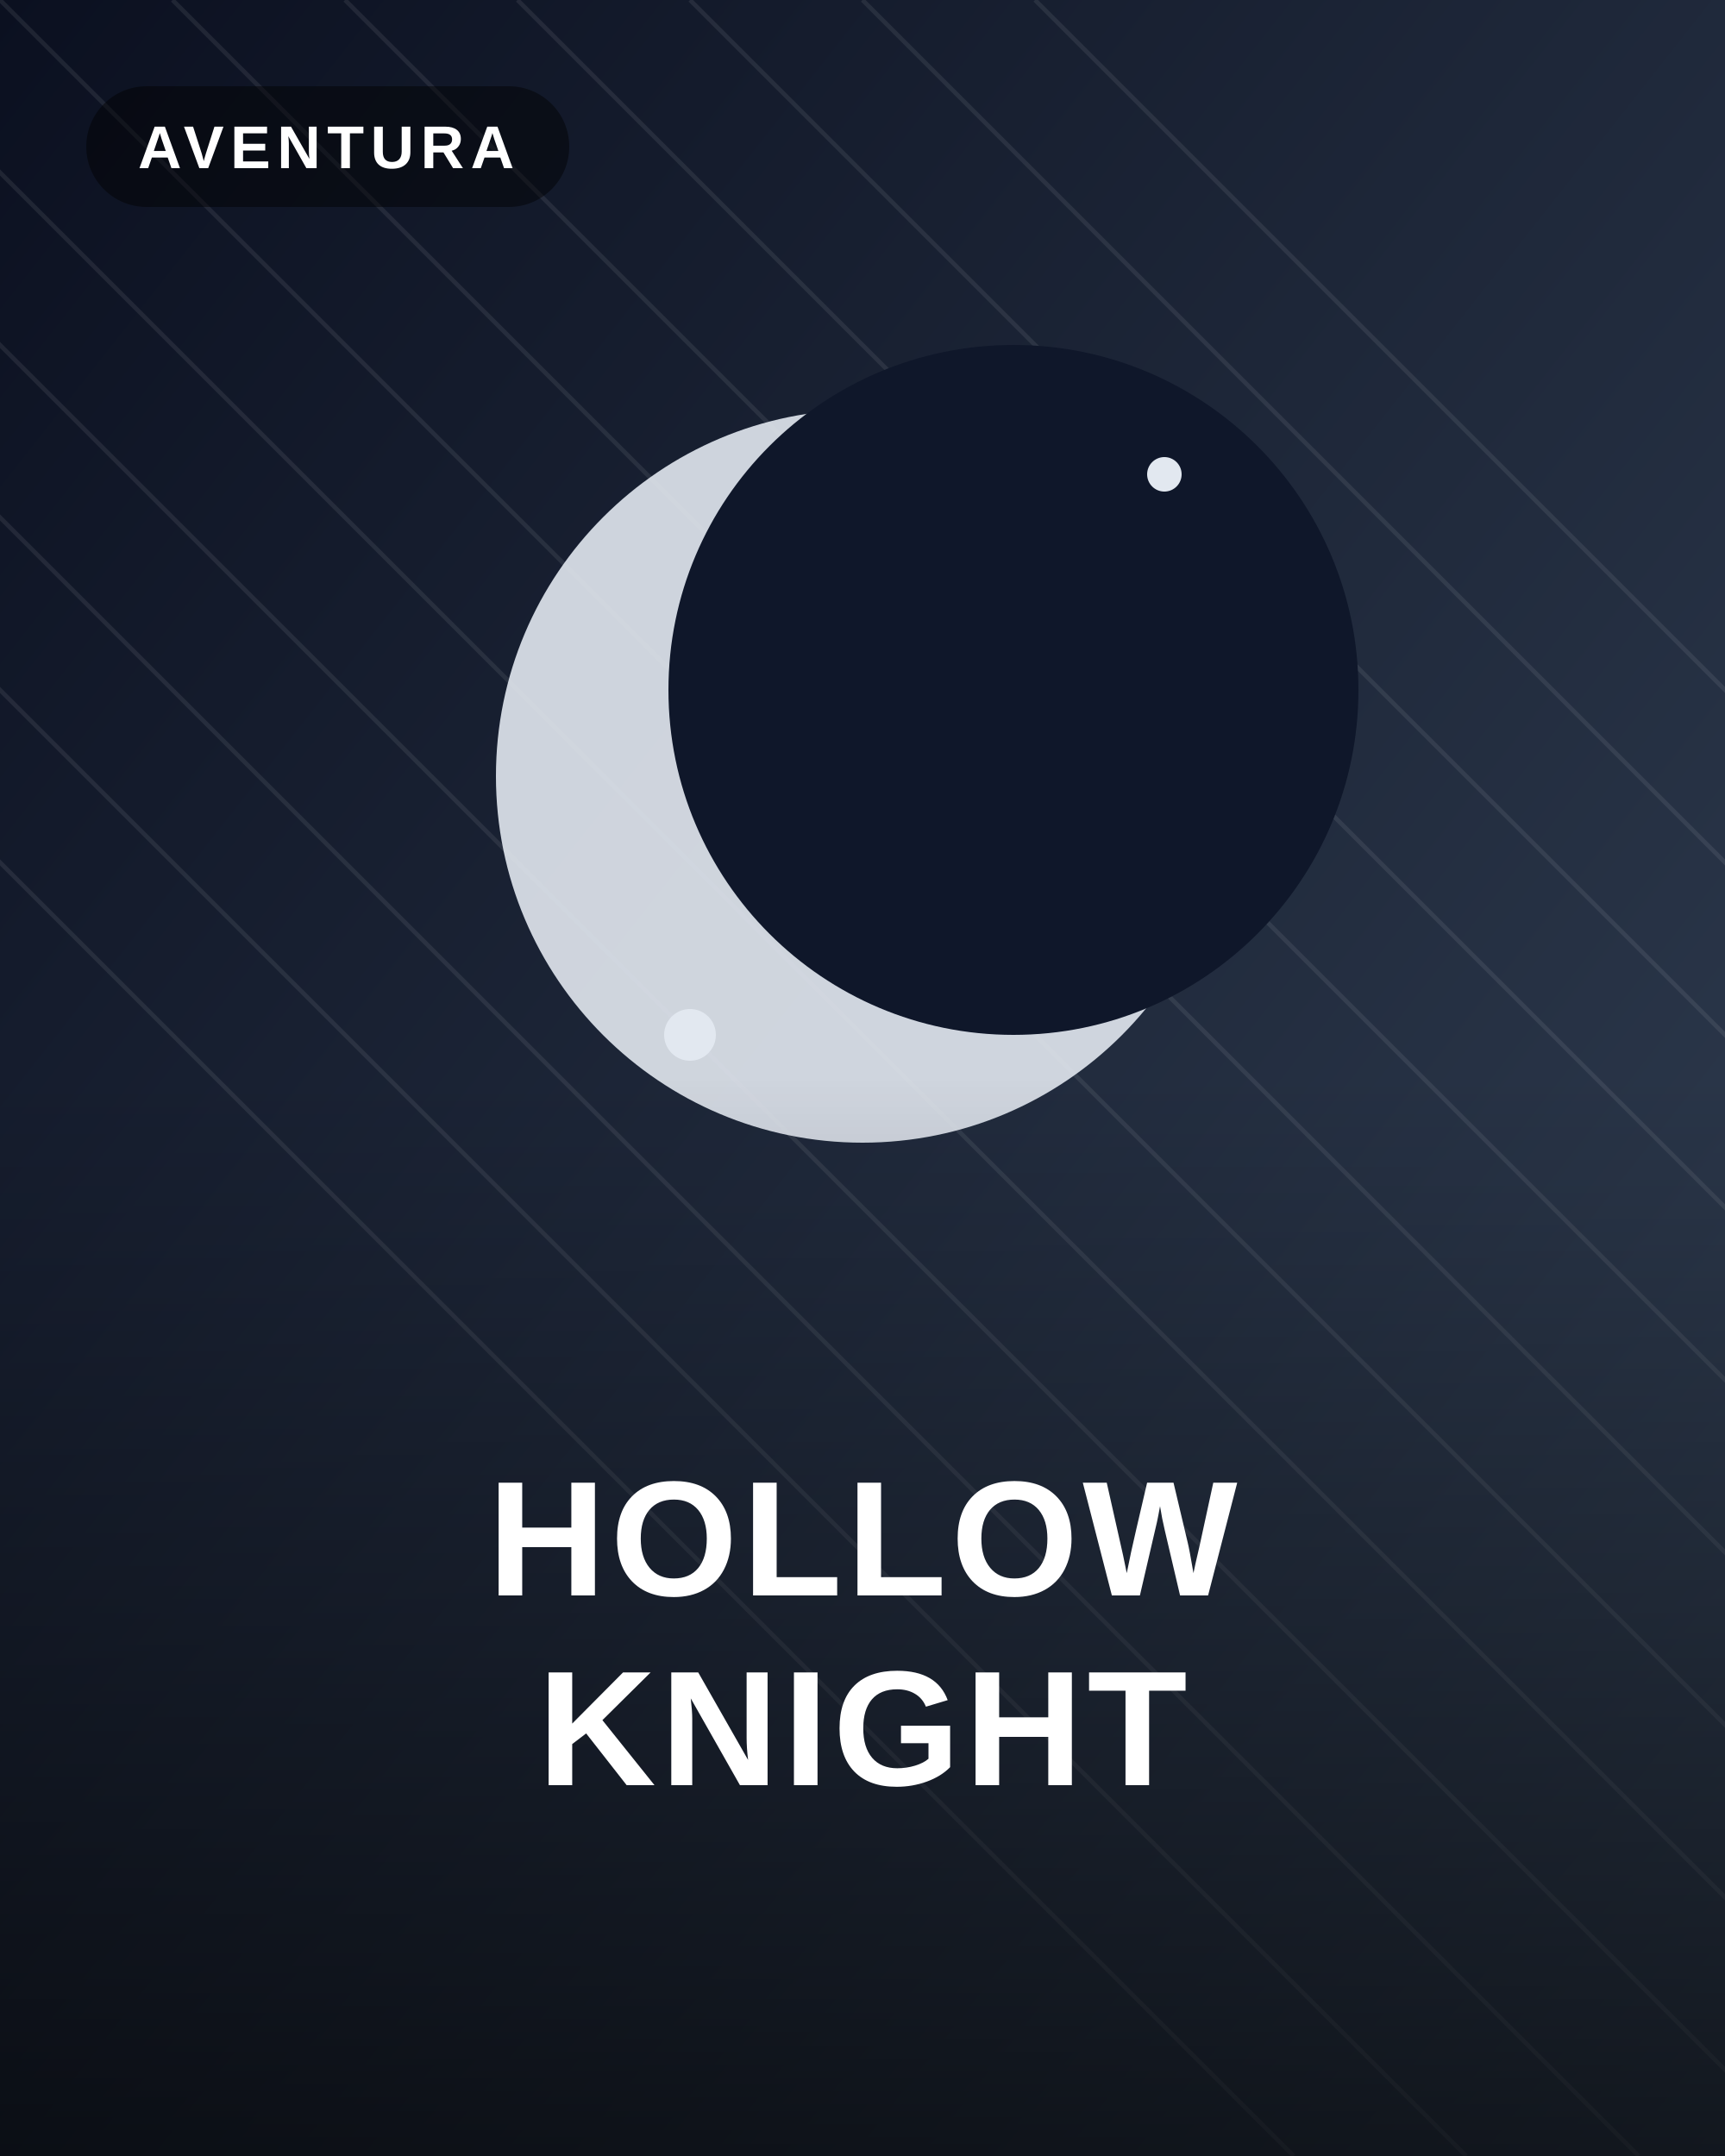
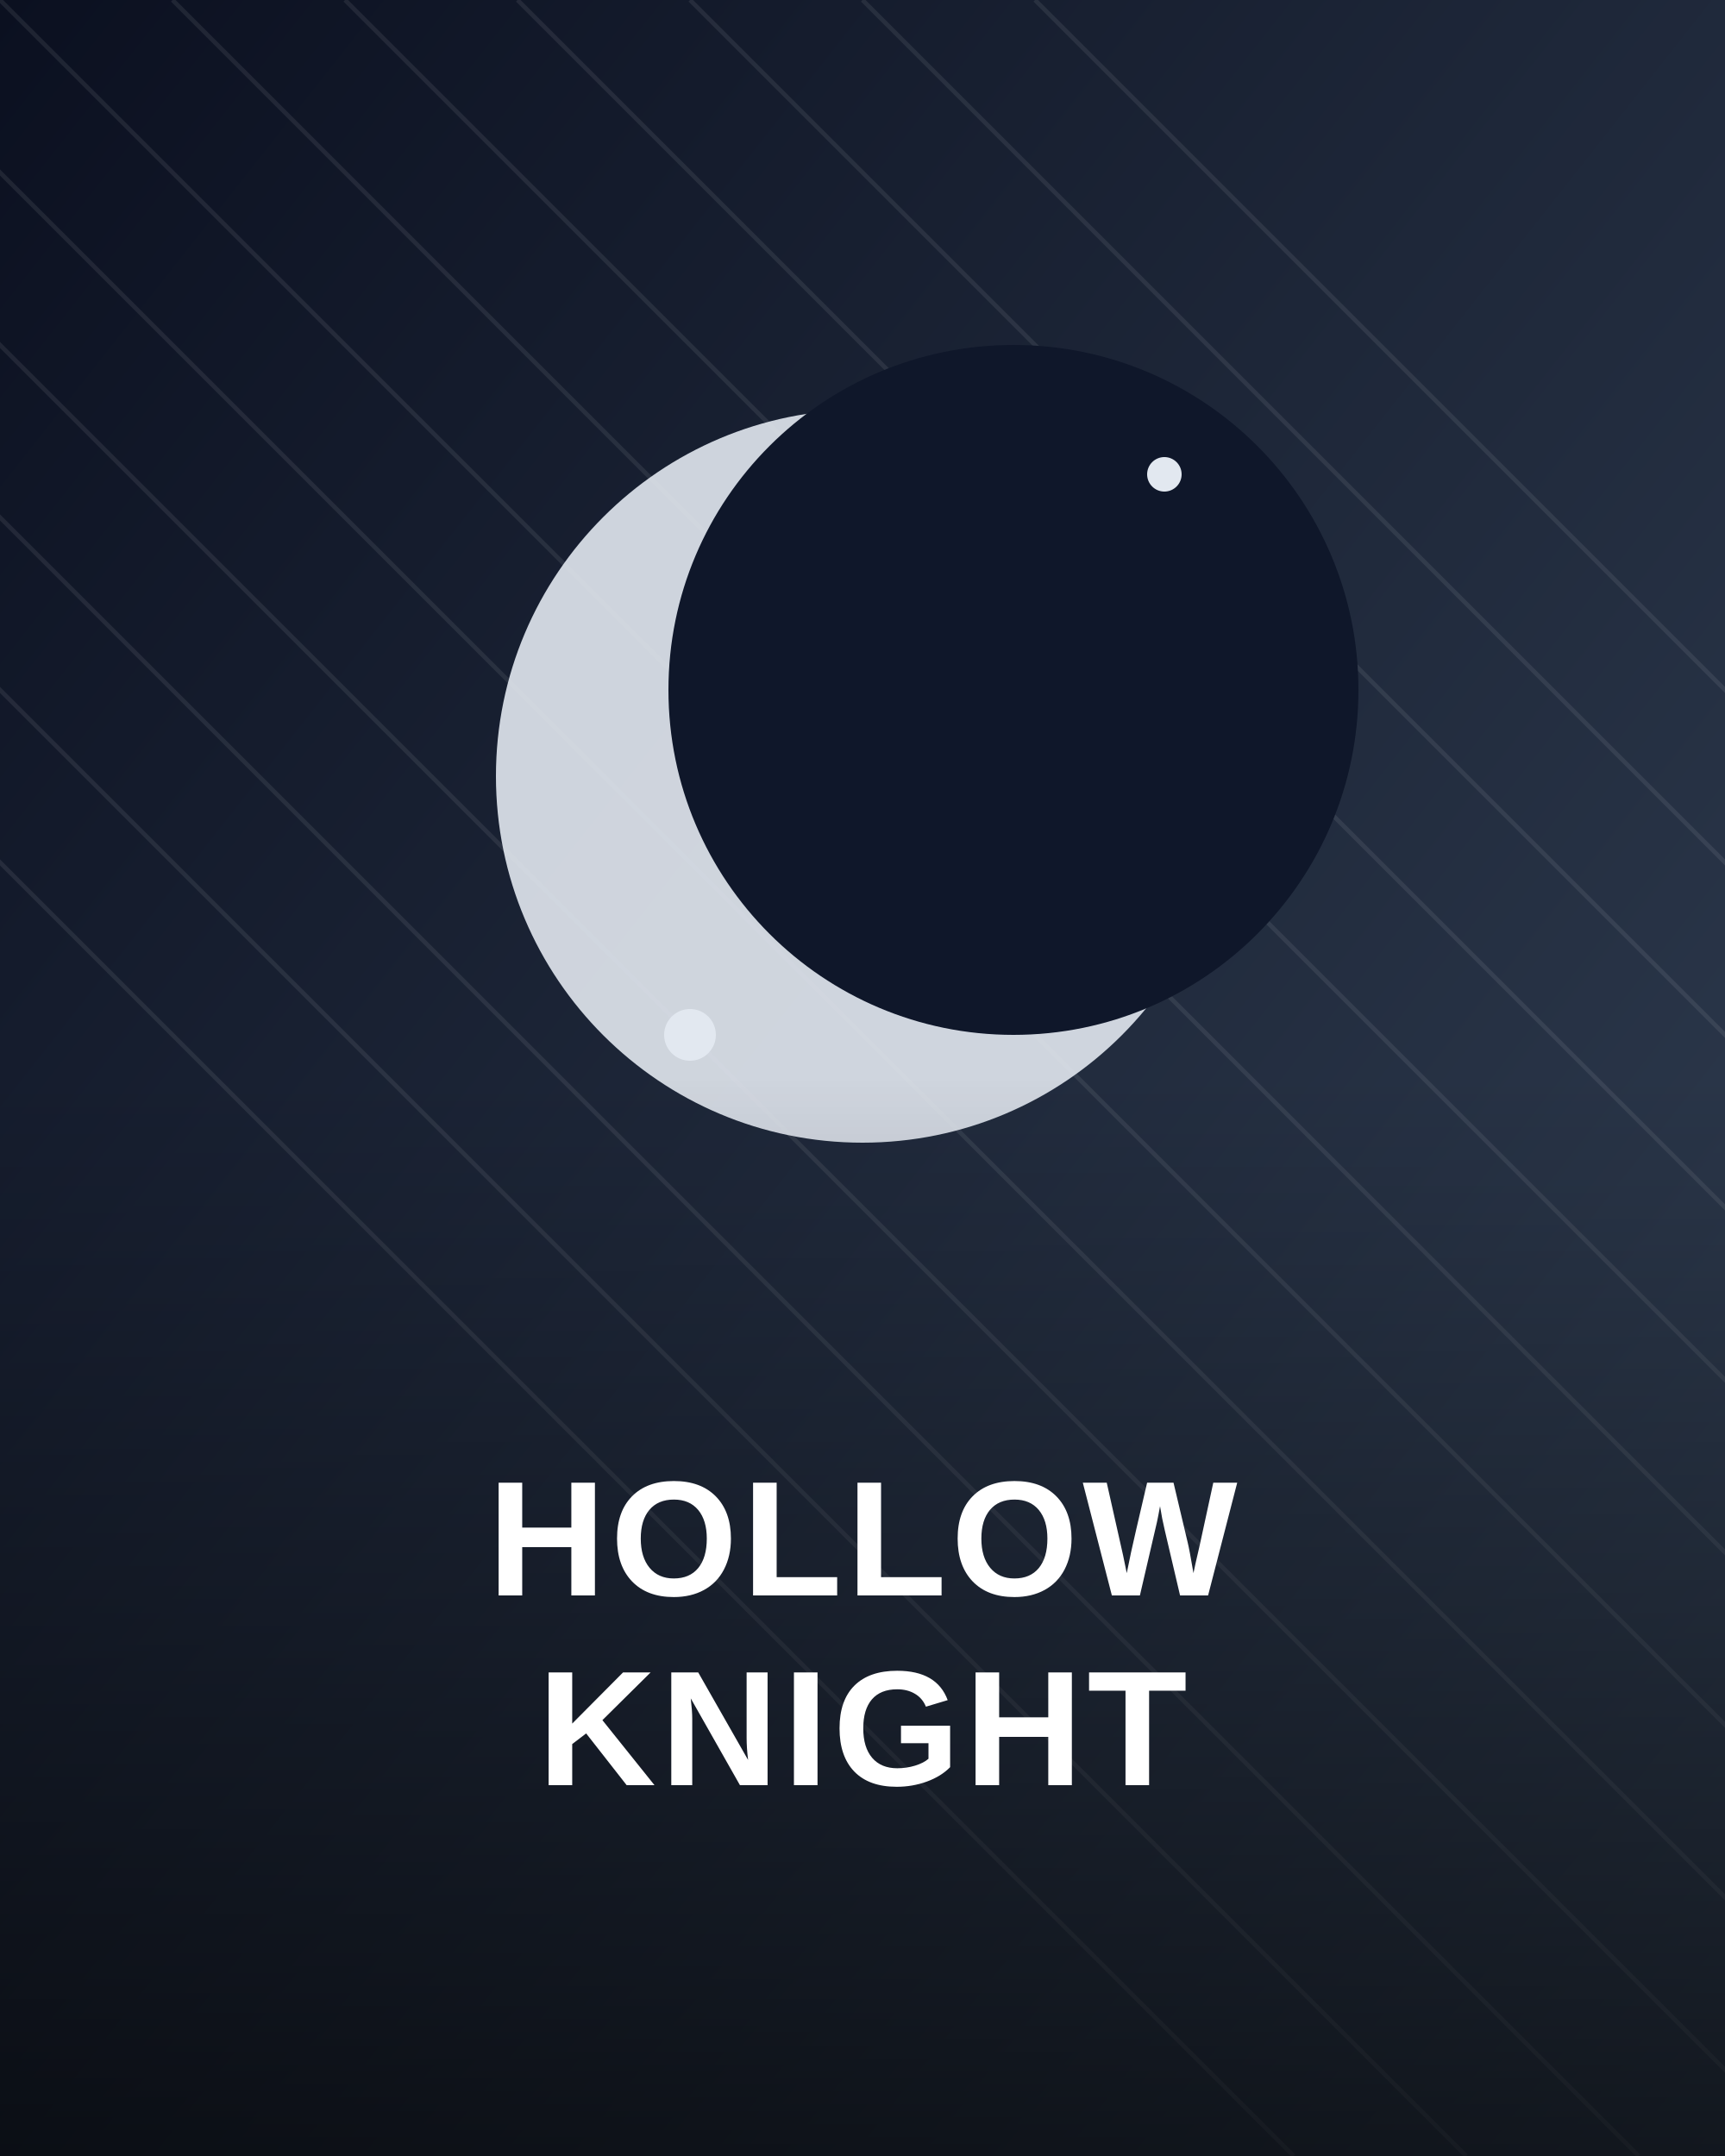
<svg xmlns="http://www.w3.org/2000/svg" viewBox="0 0 400 500" width="400" height="500" role="img" aria-label="HOLLOW KNIGHT">
  <defs>
    <linearGradient id="g" x1="0" y1="0" x2="1" y2="1">
      <stop offset="0" stop-color="#0b1020" />
      <stop offset="1" stop-color="#334155" />
    </linearGradient>
    <linearGradient id="s" x1="0" y1="0" x2="0" y2="1">
      <stop offset=".5" stop-color="#000" stop-opacity="0" />
      <stop offset="1" stop-color="#000" stop-opacity=".65" />
    </linearGradient>
  </defs>
  <rect width="400" height="500" fill="url(#g)" />
  <g opacity=".08" stroke="#fff">
    <line x1="-200" y1="0" x2="300" y2="500" />
    <line x1="-160" y1="0" x2="340" y2="500" />
    <line x1="-120" y1="0" x2="380" y2="500" />
    <line x1="-80" y1="0" x2="420" y2="500" />
    <line x1="-40" y1="0" x2="460" y2="500" />
    <line x1="0" y1="0" x2="500" y2="500" />
    <line x1="40" y1="0" x2="540" y2="500" />
    <line x1="80" y1="0" x2="580" y2="500" />
    <line x1="120" y1="0" x2="620" y2="500" />
    <line x1="160" y1="0" x2="660" y2="500" />
    <line x1="200" y1="0" x2="700" y2="500" />
    <line x1="240" y1="0" x2="740" y2="500" />
  </g>
  <circle cx="200" cy="180" r="85" fill="#e2e8f0" opacity=".9" />
  <circle cx="235" cy="160" r="80" fill="#0f172a" />
  <circle cx="160" cy="240" r="6" fill="#e2e8f0" />
  <circle cx="270" cy="110" r="4" fill="#e2e8f0" />
  <rect width="400" height="500" fill="url(#s)" />
-   <rect x="20" y="20" width="112" height="28" rx="14" fill="#000" opacity=".45" />
-   <text x="32" y="39" font-family="Segoe UI,Arial,sans-serif" font-size="14" font-weight="700" fill="#fff" letter-spacing="1.5">AVENTURA</text>
  <text x="200" y="370" text-anchor="middle" font-family="Arial Black,Segoe UI,Arial,sans-serif" font-weight="900" font-size="38" fill="#ffffff" letter-spacing="1">HOLLOW</text>
  <text x="200" y="414" text-anchor="middle" font-family="Arial Black,Segoe UI,Arial,sans-serif" font-weight="900" font-size="38" fill="#ffffff" letter-spacing="1">KNIGHT</text>
</svg>
